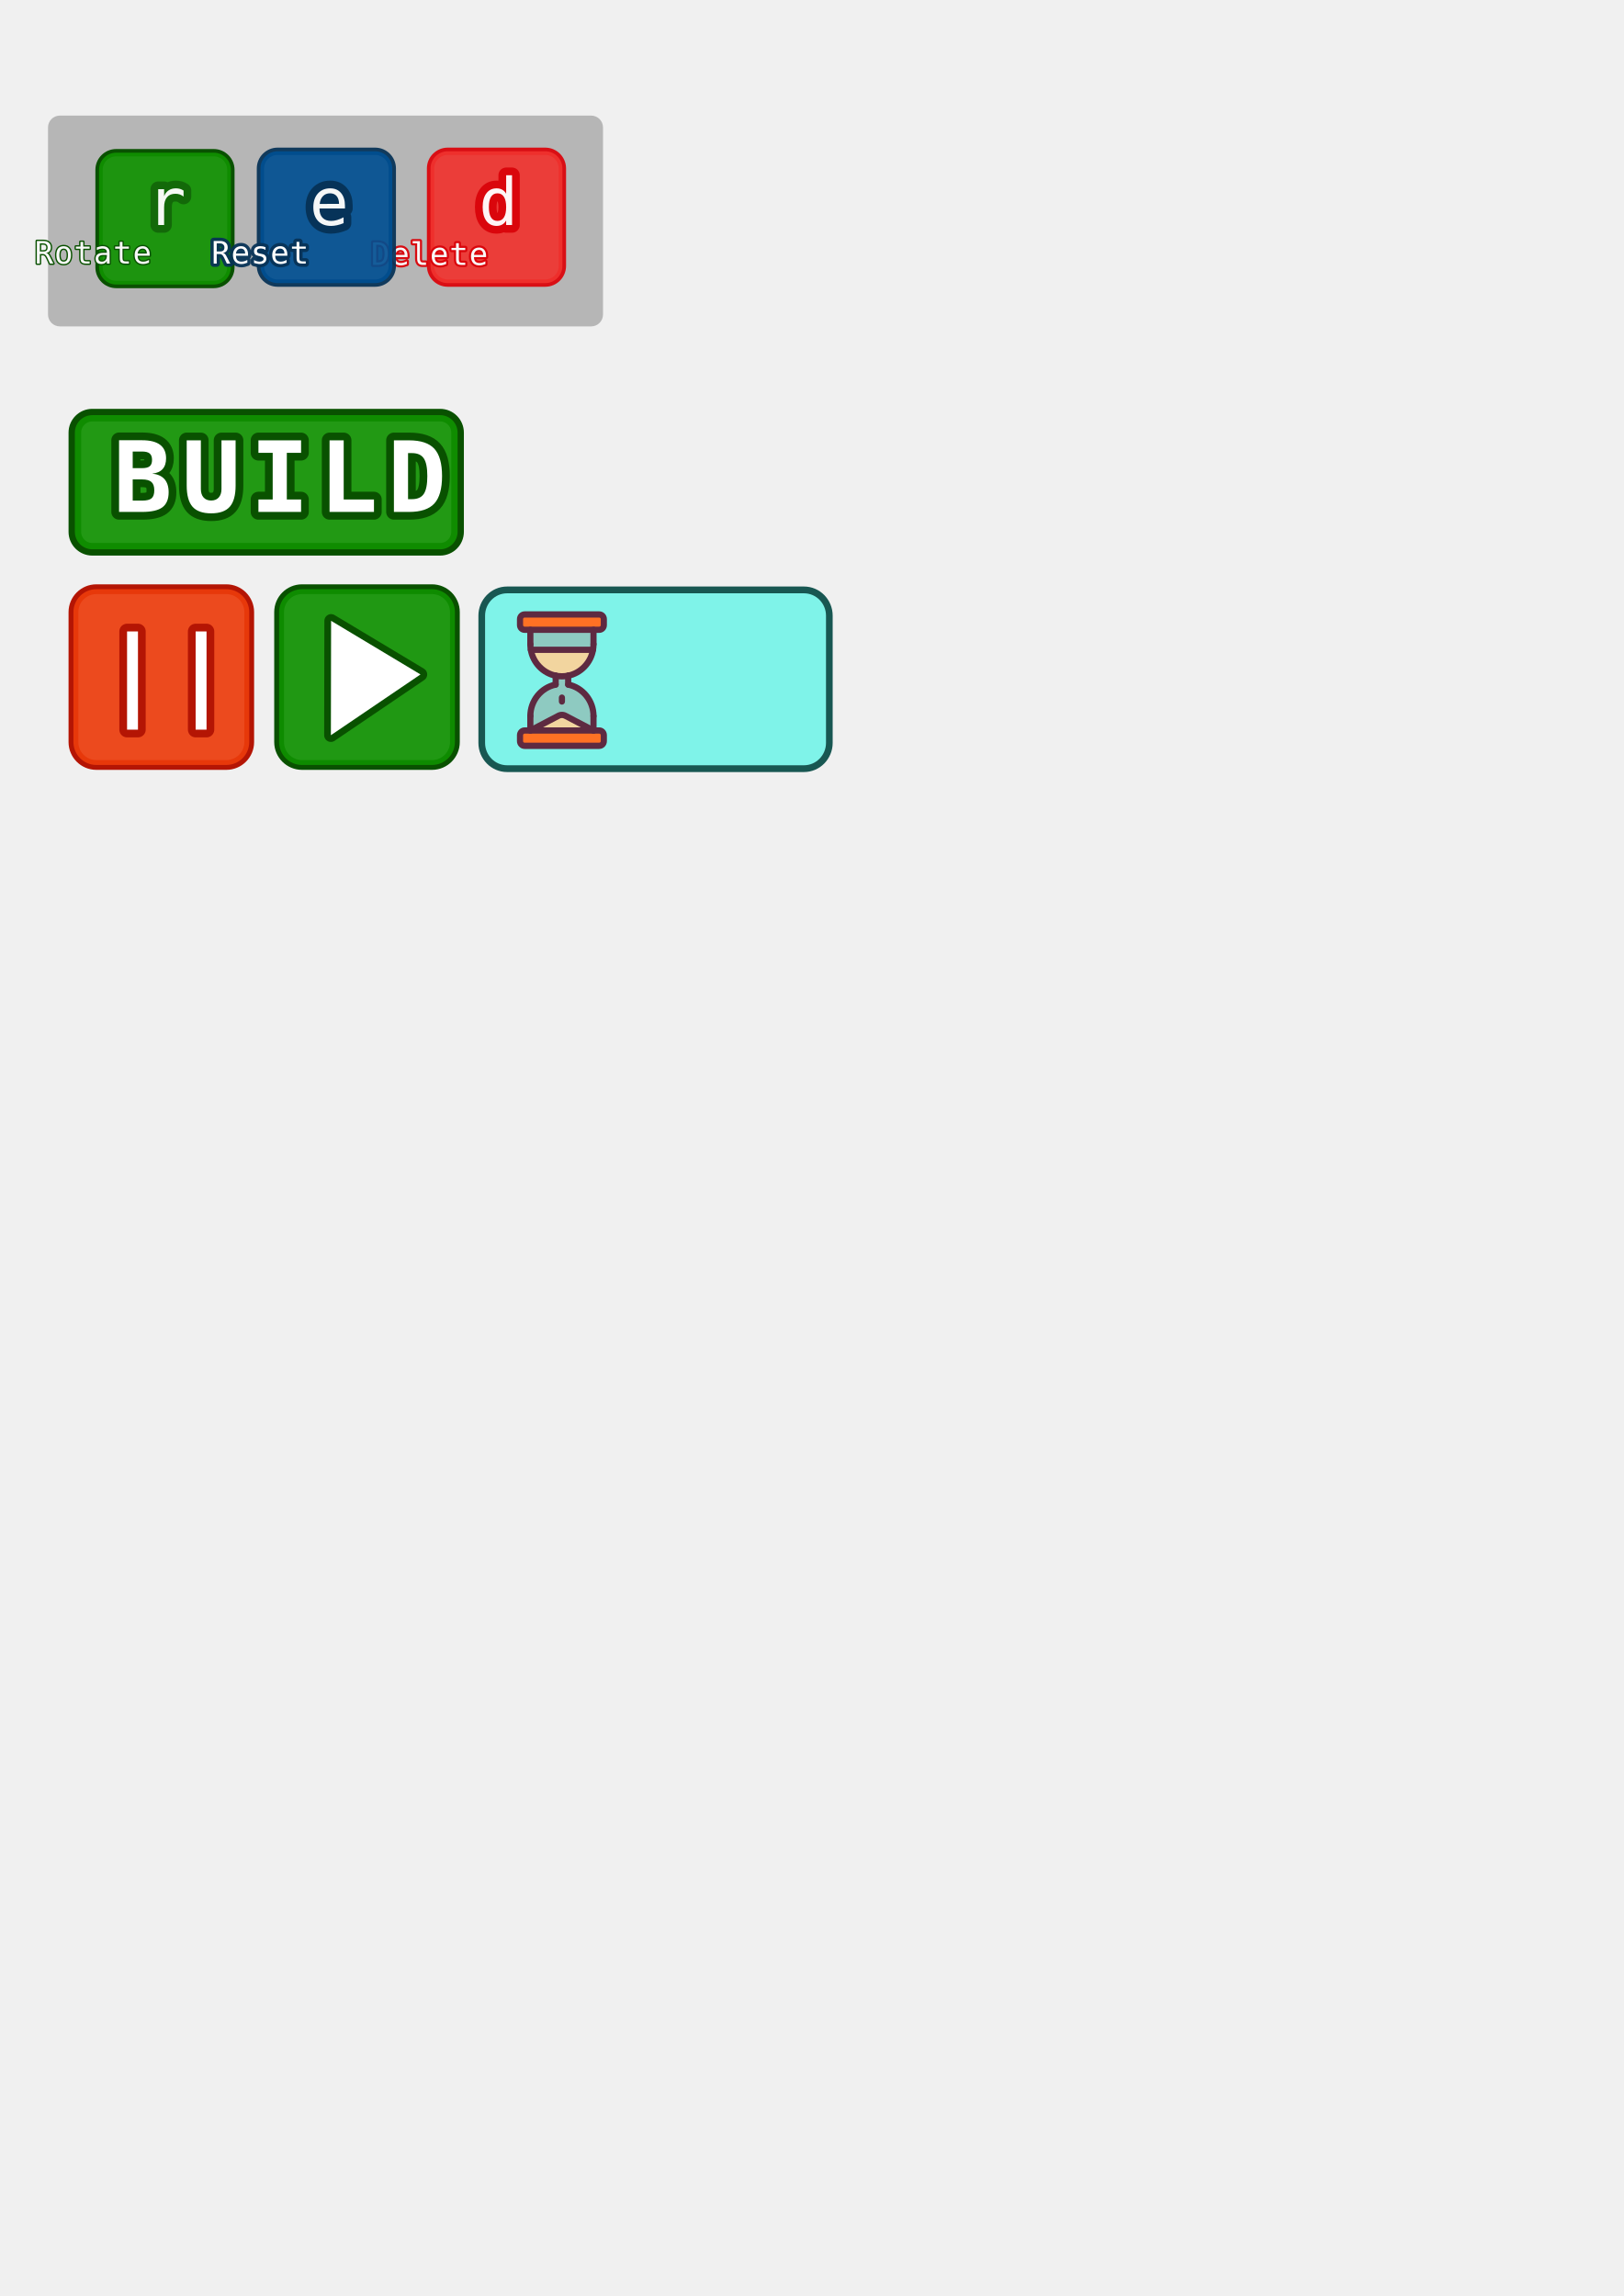
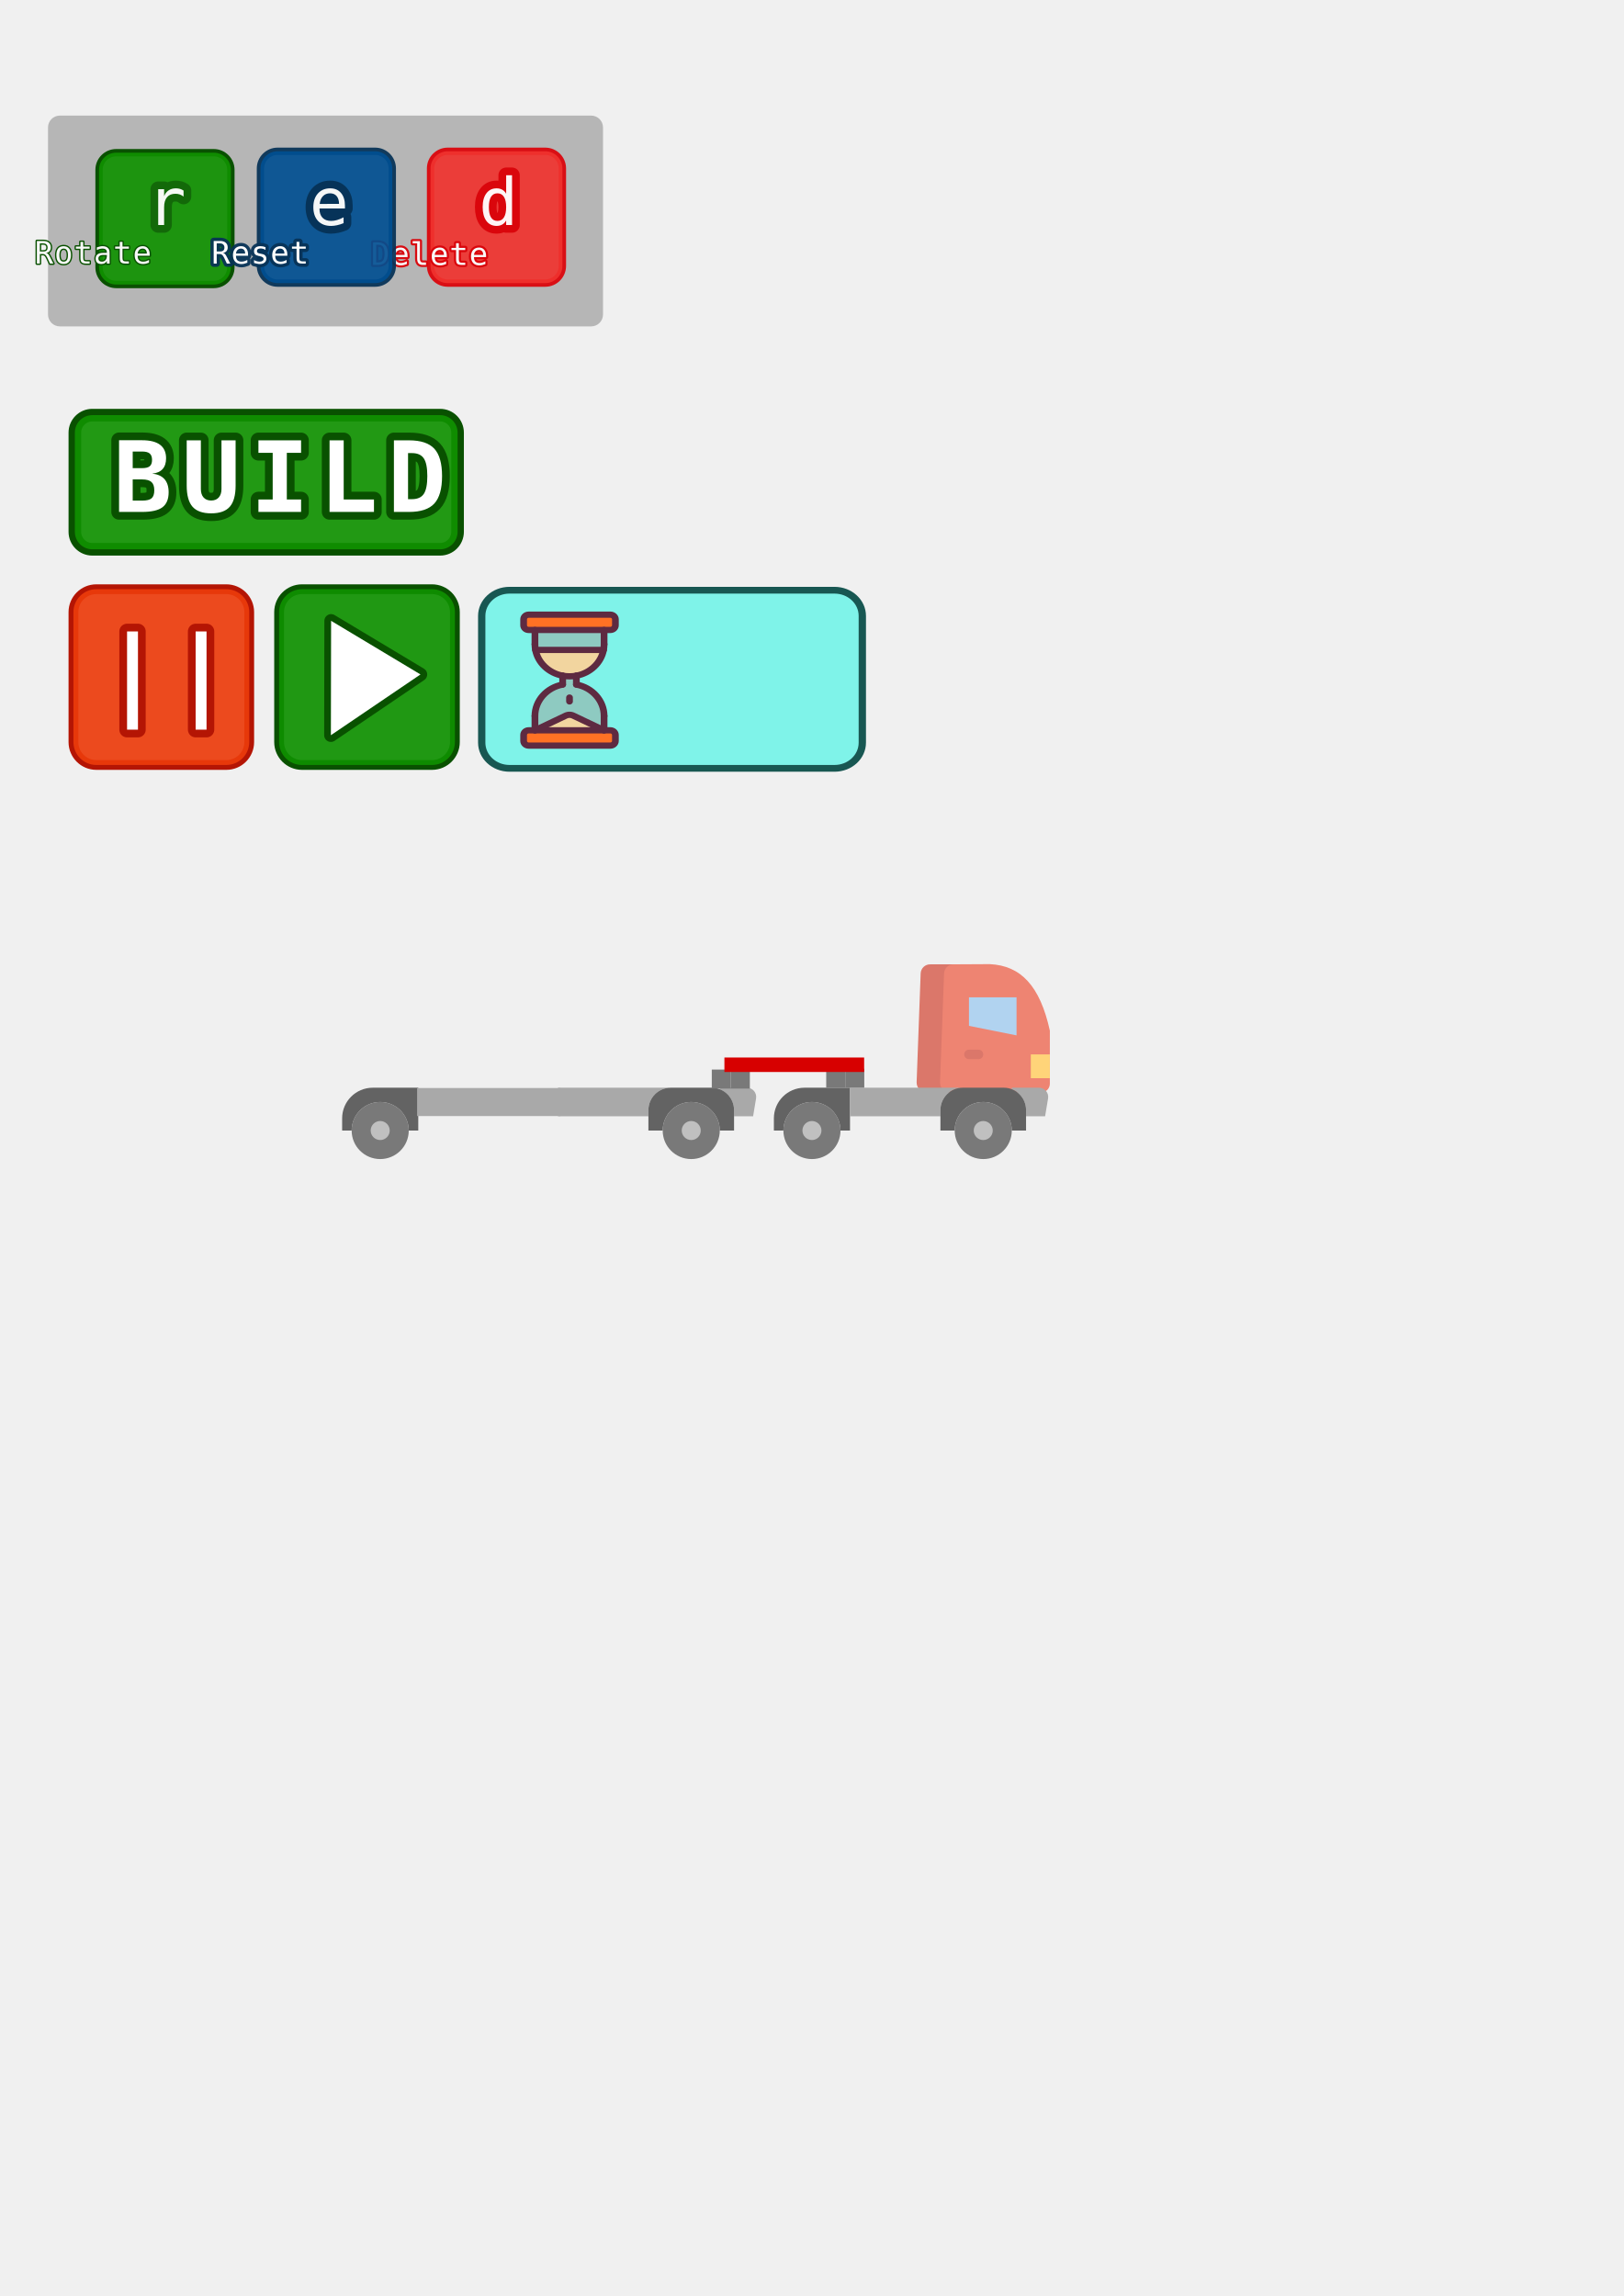
<svg xmlns="http://www.w3.org/2000/svg" xmlns:xlink="http://www.w3.org/1999/xlink" width="210mm" height="297mm" viewBox="0 0 210 297" version="1.1" id="svg1" xml:space="preserve">
  <defs id="defs1">
    <rect x="35.899" y="201.584" width="189.158" height="100.102" id="rect4" />
    <rect x="48.325" y="69.036" width="55.919" height="43.147" id="rect3" />
    <linearGradient id="a" x1="54.604" y1="168.388" x2="54.604" y2="194.885" gradientTransform="translate(-38.604,-165.636)" gradientUnits="userSpaceOnUse">
      <stop offset="0" stop-color="#d8d8d8" id="stop1" />
      <stop offset="1" stop-color="#a3a3a3" id="stop2" />
    </linearGradient>
    <linearGradient id="b" x1="68.756" y1="209.152" x2="91.638" y2="209.152" gradientTransform="matrix(0.832,0,0,0.837,-50.601,-159.449)" gradientUnits="userSpaceOnUse">
      <stop offset="0" stop-color="#d7d7d7" id="stop3" />
      <stop offset="0.5" stop-color="#e7e7e7" id="stop4" />
      <stop offset="1" stop-color="#d7d7d7" id="stop5" />
    </linearGradient>
    <rect x="48.325" y="69.036" width="55.919" height="43.147" id="rect23" />
    <linearGradient xlink:href="#a" id="linearGradient23" gradientUnits="userSpaceOnUse" gradientTransform="translate(-38.604,-165.636)" x1="54.604" y1="168.388" x2="54.604" y2="194.885" />
    <linearGradient xlink:href="#b" id="linearGradient24" gradientUnits="userSpaceOnUse" gradientTransform="matrix(0.832,0,0,0.837,-50.601,-159.449)" x1="68.756" y1="209.152" x2="91.638" y2="209.152" />
    <rect x="48.325" y="69.036" width="55.919" height="43.147" id="rect31" />
    <linearGradient xlink:href="#a" id="linearGradient31" gradientUnits="userSpaceOnUse" gradientTransform="translate(-38.604,-165.636)" x1="54.604" y1="168.388" x2="54.604" y2="194.885" />
    <linearGradient xlink:href="#b" id="linearGradient32" gradientUnits="userSpaceOnUse" gradientTransform="matrix(0.832,0,0,0.837,-50.601,-159.449)" x1="68.756" y1="209.152" x2="91.638" y2="209.152" />
    <rect x="35.899" y="201.584" width="189.158" height="100.102" id="rect11" />
    <rect x="35.899" y="201.584" width="189.158" height="100.102" id="rect13" />
    <rect x="35.899" y="201.584" width="189.158" height="100.102" id="rect15" />
  </defs>
  <g id="layer1">
    <rect style="fill:#000000;fill-opacity:0.243;stroke-width:1.093;stroke-linecap:round;stroke-linejoin:round;stroke-miterlimit:0;paint-order:stroke fill markers" id="rect1" width="71.78" height="27.264" x="6.21" y="14.954" ry="1.53" />
    <g id="g31">
      <g style="display:none;fill:#000000" id="g30" transform="matrix(0.6569176,0,0,0.6569176,53.68317,17.19368)">
        <g id="g29">
          <defs id="defs28">
            <linearGradient id="linearGradient25" x1="54.604" y1="168.388" x2="54.604" y2="194.885" gradientTransform="translate(-38.604,-165.636)" gradientUnits="userSpaceOnUse">
              <stop offset="0" stop-color="#d8d8d8" id="stop24" />
              <stop offset="1" stop-color="#a3a3a3" id="stop25" />
            </linearGradient>
            <linearGradient id="linearGradient28" x1="68.756" y1="209.152" x2="91.638" y2="209.152" gradientTransform="matrix(0.832,0,0,0.837,-50.601,-159.449)" gradientUnits="userSpaceOnUse">
              <stop offset="0" stop-color="#d7d7d7" id="stop26" />
              <stop offset="0.5" stop-color="#e7e7e7" id="stop27" />
              <stop offset="1" stop-color="#d7d7d7" id="stop28" />
            </linearGradient>
          </defs>
          <rect x="2" y="2.824" width="28" height="26.353" rx="3.088" ry="3.088" style="fill:url(#linearGradient31)" id="rect28" />
          <path d="M 26.856,29.181 H 5.144 A 3.148,3.148 0 0 1 2,26.037 V 5.963 A 3.148,3.148 0 0 1 5.144,2.819 H 26.856 A 3.148,3.148 0 0 1 30,5.963 v 20.074 a 3.148,3.148 0 0 1 -3.144,3.144 z M 5.144,2.963 a 3,3 0 0 0 -3,3 v 0 20.074 a 3,3 0 0 0 3,3 h 21.712 a 3,3 0 0 0 3,-3 V 5.963 a 3,3 0 0 0 -3,-3 z" style="fill:#8d8d8d" id="path28" />
          <rect x="4.313" y="4.641" width="23.169" height="21.94" rx="2.571" ry="2.571" style="fill:url(#linearGradient32)" id="rect29" />
          <path d="M 24.911,26.641 H 6.884 A 2.634,2.634 0 0 1 4.253,24.01 V 7.212 A 2.634,2.634 0 0 1 6.884,4.581 h 18.027 a 2.634,2.634 0 0 1 2.631,2.631 v 16.8 a 2.634,2.634 0 0 1 -2.631,2.629 z M 6.884,4.7 A 2.514,2.514 0 0 0 4.373,7.212 v 16.8 a 2.514,2.514 0 0 0 2.511,2.511 h 18.027 a 2.514,2.514 0 0 0 2.511,-2.511 V 7.212 A 2.514,2.514 0 0 0 24.911,4.7 Z" style="fill:#f8f8f8" id="path29" />
        </g>
      </g>
      <rect style="display:inline;fill:#ef332e;fill-opacity:0.917;stroke:#dc050b;stroke-width:0.948;stroke-linecap:round;stroke-linejoin:round;stroke-miterlimit:0;stroke-opacity:0.937;paint-order:stroke fill markers" id="rect9" width="17.052" height="17.052" x="55.685" y="19.569" ry="2.221" />
      <text xml:space="preserve" style="font-size:4.01px;line-height:1.4;font-family:Consolas;-inkscape-font-specification:Consolas;text-align:center;letter-spacing:0.125px;text-anchor:middle;fill:#f9f9f9;fill-opacity:1;stroke:#d9040a;stroke-width:0.547;stroke-linecap:round;stroke-linejoin:round;stroke-miterlimit:0;stroke-opacity:0.953;paint-order:stroke fill markers;stroke-dasharray:none" x="64.3" y="34.267" id="text30">
        <tspan id="tspan30" style="fill:#f9f9f9;fill-opacity:1;stroke:#d9040a;stroke-width:0.547;stroke-opacity:0.953;stroke-dasharray:none" x="64.363" y="34.267">Delete</tspan>
      </text>
      <text xml:space="preserve" transform="matrix(0.2645833,0,0,0.2645833,44.06042,2.857143)" id="text29" style="font-size:32px;line-height:1.4;font-family:Consolas;-inkscape-font-specification:Consolas;text-align:center;letter-spacing:1px;white-space:pre;shape-inside:url(#rect31);display:inline;fill:#ffffff;fill-opacity:0.958;stroke:#d9040a;stroke-width:7.559;stroke-linecap:round;stroke-linejoin:round;stroke-miterlimit:0;stroke-opacity:0.953;paint-order:stroke fill markers">
        <tspan x="67.487" y="99.201" id="tspan4">d</tspan>
      </text>
    </g>
    <g id="g23" style="display:inline">
      <g style="display:none;fill:#000000" id="g22" transform="matrix(0.6569176,0,0,0.6569176,10.18325,17.19368)">
        <g id="g21">
          <defs id="defs20">
            <linearGradient id="linearGradient17" x1="54.604" y1="168.388" x2="54.604" y2="194.885" gradientTransform="translate(-38.604,-165.636)" gradientUnits="userSpaceOnUse">
              <stop offset="0" stop-color="#d8d8d8" id="stop16" />
              <stop offset="1" stop-color="#a3a3a3" id="stop17" />
            </linearGradient>
            <linearGradient id="linearGradient20" x1="68.756" y1="209.152" x2="91.638" y2="209.152" gradientTransform="matrix(0.832,0,0,0.837,-50.601,-159.449)" gradientUnits="userSpaceOnUse">
              <stop offset="0" stop-color="#d7d7d7" id="stop18" />
              <stop offset="0.5" stop-color="#e7e7e7" id="stop19" />
              <stop offset="1" stop-color="#d7d7d7" id="stop20" />
            </linearGradient>
          </defs>
          <rect x="2" y="2.824" width="28" height="26.353" rx="3.088" ry="3.088" style="fill:url(#a)" id="rect20" />
          <path d="M 26.856,29.181 H 5.144 A 3.148,3.148 0 0 1 2,26.037 V 5.963 A 3.148,3.148 0 0 1 5.144,2.819 H 26.856 A 3.148,3.148 0 0 1 30,5.963 v 20.074 a 3.148,3.148 0 0 1 -3.144,3.144 z M 5.144,2.963 a 3,3 0 0 0 -3,3 v 0 20.074 a 3,3 0 0 0 3,3 h 21.712 a 3,3 0 0 0 3,-3 V 5.963 a 3,3 0 0 0 -3,-3 z" style="fill:#8d8d8d" id="path20" />
          <rect x="4.313" y="4.641" width="23.169" height="21.94" rx="2.571" ry="2.571" style="fill:url(#b)" id="rect21" />
          <path d="M 24.911,26.641 H 6.884 A 2.634,2.634 0 0 1 4.253,24.01 V 7.212 A 2.634,2.634 0 0 1 6.884,4.581 h 18.027 a 2.634,2.634 0 0 1 2.631,2.631 v 16.8 a 2.634,2.634 0 0 1 -2.631,2.629 z M 6.884,4.7 A 2.514,2.514 0 0 0 4.373,7.212 v 16.8 a 2.514,2.514 0 0 0 2.511,2.511 h 18.027 a 2.514,2.514 0 0 0 2.511,-2.511 V 7.212 A 2.514,2.514 0 0 0 24.911,4.7 Z" style="fill:#f8f8f8" id="path21" />
        </g>
      </g>
      <rect style="display:inline;fill:#109100;fill-opacity:0.917;stroke:#095100;stroke-width:0.948;stroke-linecap:round;stroke-linejoin:round;stroke-miterlimit:0;stroke-opacity:1;paint-order:stroke fill markers" id="rect7" width="17.052" height="17.052" x="12.81" y="19.751" ry="2.221" />
      <text xml:space="preserve" transform="matrix(0.2645833,0,0,0.2645833,1.108476,2.857143)" id="text21" style="font-size:32px;line-height:1.4;font-family:Consolas;-inkscape-font-specification:Consolas;text-align:center;letter-spacing:1px;white-space:pre;shape-inside:url(#rect23);display:inline;fill:#ffffff;fill-opacity:0.958;stroke:#032300;stroke-width:7.559;stroke-linecap:round;stroke-linejoin:round;stroke-miterlimit:0;stroke-opacity:0.369;paint-order:stroke fill markers">
        <tspan x="67.487" y="99.201" id="tspan5">r</tspan>
      </text>
      <text xml:space="preserve" style="display:inline;font-size:4.01px;line-height:1.4;font-family:Consolas;-inkscape-font-specification:Consolas;text-align:center;letter-spacing:0.125px;text-anchor:middle;fill:#f8f8f8;fill-opacity:1;stroke:#095100;stroke-width:0.347;stroke-linecap:round;stroke-linejoin:round;stroke-miterlimit:0;stroke-opacity:1;paint-order:stroke fill markers;stroke-dasharray:none" x="20.8" y="34.094" id="text22">
        <tspan id="tspan22" style="fill:#f8f8f8;fill-opacity:1;stroke:#095100;stroke-width:0.347;stroke-opacity:1;stroke-dasharray:none" x="20.863" y="34.094">Rotate</tspan>
      </text>
    </g>
    <g id="layer3" style="display:inline">
      <g style="display:none;fill:#000000" id="g10" transform="matrix(0.6569176,0,0,0.6569176,31.78347,17.19368)">
        <g id="SVGRepo_iconCarrier">
          <defs id="defs5">
            <linearGradient id="linearGradient7" x1="54.604" y1="168.388" x2="54.604" y2="194.885" gradientTransform="translate(-38.604,-165.636)" gradientUnits="userSpaceOnUse">
              <stop offset="0" stop-color="#d8d8d8" id="stop6" />
              <stop offset="1" stop-color="#a3a3a3" id="stop7" />
            </linearGradient>
            <linearGradient id="linearGradient10" x1="68.756" y1="209.152" x2="91.638" y2="209.152" gradientTransform="matrix(0.832,0,0,0.837,-50.601,-159.449)" gradientUnits="userSpaceOnUse">
              <stop offset="0" stop-color="#d7d7d7" id="stop8" />
              <stop offset="0.5" stop-color="#e7e7e7" id="stop9" />
              <stop offset="1" stop-color="#d7d7d7" id="stop10" />
            </linearGradient>
          </defs>
          <rect x="2" y="2.824" width="28" height="26.353" rx="3.088" ry="3.088" style="fill:url(#linearGradient23)" id="rect5" />
          <path d="M 26.856,29.181 H 5.144 A 3.148,3.148 0 0 1 2,26.037 V 5.963 A 3.148,3.148 0 0 1 5.144,2.819 H 26.856 A 3.148,3.148 0 0 1 30,5.963 v 20.074 a 3.148,3.148 0 0 1 -3.144,3.144 z M 5.144,2.963 a 3,3 0 0 0 -3,3 v 0 20.074 a 3,3 0 0 0 3,3 h 21.712 a 3,3 0 0 0 3,-3 V 5.963 a 3,3 0 0 0 -3,-3 z" style="fill:#8d8d8d" id="path5" />
          <rect x="4.313" y="4.641" width="23.169" height="21.94" rx="2.571" ry="2.571" style="fill:url(#linearGradient24)" id="rect6" />
          <path d="M 24.911,26.641 H 6.884 A 2.634,2.634 0 0 1 4.253,24.01 V 7.212 A 2.634,2.634 0 0 1 6.884,4.581 h 18.027 a 2.634,2.634 0 0 1 2.631,2.631 v 16.8 a 2.634,2.634 0 0 1 -2.631,2.629 z M 6.884,4.7 A 2.514,2.514 0 0 0 4.373,7.212 v 16.8 a 2.514,2.514 0 0 0 2.511,2.511 h 18.027 a 2.514,2.514 0 0 0 2.511,-2.511 V 7.212 A 2.514,2.514 0 0 0 24.911,4.7 Z" style="fill:#f8f8f8" id="path6" />
        </g>
      </g>
      <rect style="display:inline;fill:#004f91;fill-opacity:0.917;stroke:#073257;stroke-width:0.948;stroke-linecap:round;stroke-linejoin:round;stroke-miterlimit:0;stroke-opacity:0.937;paint-order:stroke fill markers" id="rect8" width="17.052" height="17.052" x="33.685" y="19.569" ry="2.221" />
      <text xml:space="preserve" transform="matrix(0.2645833,0,0,0.2645833,22.16073,2.857143)" id="text2" style="font-size:32px;line-height:1.4;font-family:Consolas;-inkscape-font-specification:Consolas;text-align:center;letter-spacing:1px;white-space:pre;shape-inside:url(#rect3);display:inline;fill:#ffffff;fill-opacity:0.958;stroke:#063459;stroke-width:7.559;stroke-linecap:round;stroke-linejoin:round;stroke-miterlimit:0;stroke-opacity:0.996;paint-order:stroke fill markers">
        <tspan x="67.487" y="99.201" id="tspan6">e</tspan>
      </text>
      <text xml:space="preserve" style="font-size:4.01px;line-height:1.4;font-family:Consolas;-inkscape-font-specification:Consolas;text-align:center;letter-spacing:0.125px;text-anchor:middle;fill:#ffffff;fill-opacity:1;stroke:#073257;stroke-width:0.847;stroke-linecap:round;stroke-linejoin:round;stroke-miterlimit:0;stroke-opacity:0.937;paint-order:stroke fill markers;stroke-dasharray:none" x="42.4" y="34.094" id="text10">
        <tspan id="tspan10" style="fill:#ffffff;fill-opacity:1;stroke:#073257;stroke-width:0.847;stroke-opacity:0.937;stroke-dasharray:none" x="42.463" y="34.094">Reset</tspan>
      </text>
    </g>
  </g>
  <g id="layer2">
    <rect style="fill:#109100;fill-opacity:0.917;stroke-width:1.63;stroke-linecap:round;stroke-linejoin:round;stroke-miterlimit:0;paint-order:stroke fill markers;stroke:#095100;stroke-opacity:1" id="rect2" width="49.5" height="17.352" x="9.681" y="53.701" ry="2.26" />
    <text xml:space="preserve" transform="matrix(0.2645833,0,0,0.2645833,2.8890436e-8,0.9132841)" id="text3" style="font-style:normal;font-variant:normal;font-weight:bold;font-stretch:normal;font-size:48px;line-height:1.4;font-family:Consolas;-inkscape-font-specification:'Consolas Bold';text-align:center;letter-spacing:4.62px;word-spacing:1px;white-space:pre;shape-inside:url(#rect4);display:inline;fill:#ffffff;fill-opacity:1;stroke:#095100;stroke-width:7.559;stroke-linecap:round;stroke-linejoin:round;stroke-miterlimit:0;stroke-opacity:1;paint-order:stroke fill markers">
      <tspan x="55.261" y="246.832" id="tspan7">BUILD</tspan>
    </text>
  </g>
  <g id="g11" transform="translate(0,22.69996)">
    <rect style="fill:#eb3b0b;fill-opacity:0.917;stroke:#b41504;stroke-width:1.265;stroke-linecap:round;stroke-linejoin:round;stroke-miterlimit:0;stroke-opacity:1;paint-order:stroke fill markers" id="rect10" width="22.735" height="22.735" x="9.498" y="53.518" ry="2.961" />
    <text xml:space="preserve" transform="matrix(0.2645833,0,0,0.2645833,-13.60793,3.379151)" id="text11" style="font-style:normal;font-variant:normal;font-weight:bold;font-stretch:normal;font-size:48px;line-height:1.4;font-family:Consolas;-inkscape-font-specification:'Consolas Bold';text-align:center;letter-spacing:4.62px;word-spacing:1px;white-space:pre;shape-inside:url(#rect11);display:inline;fill:#ffffff;fill-opacity:1;stroke:#b41504;stroke-width:7.559;stroke-linecap:round;stroke-linejoin:round;stroke-miterlimit:0;stroke-opacity:1;paint-order:stroke fill markers">
      <tspan x="101.777" y="246.832" id="tspan8">||</tspan>
    </text>
  </g>
  <g id="g12" transform="translate(26.60025,22.69996)">
    <rect style="fill:#0f9100;fill-opacity:0.918;stroke:#095100;stroke-width:1.265;stroke-linecap:round;stroke-linejoin:round;stroke-miterlimit:0;stroke-opacity:1;paint-order:stroke fill markers" id="rect12" width="22.735" height="22.735" x="9.498" y="53.518" ry="2.961" />
    <path style="fill:#ffffff;fill-opacity:1;stroke:#095100;stroke-width:1.74;stroke-linecap:round;stroke-linejoin:round;stroke-miterlimit:0;stroke-dasharray:none;stroke-opacity:1;paint-order:stroke fill markers" d="M 16.222,57.608 16.195,72.403 27.78,64.544 Z" id="path13" />
  </g>
-   <g id="g14" transform="matrix(1.21131,0,0,1.232112,51.13411,10.70729)">
+   <g id="g14" transform="matrix(1.326307,0,0,1.227815,50.07071,10.9764)">
    <rect style="fill:#7ff3e9;fill-opacity:1;stroke:#185752;stroke-width:1.426;stroke-linecap:round;stroke-linejoin:round;stroke-miterlimit:0;stroke-opacity:1;paint-order:stroke fill markers" id="rect14" width="36.401" height="18.053" x="9.579" y="53.599" ry="2.351" />
    <g id="_x30_1._Hourglass_1_" transform="matrix(0.03283904,0,0,0.03283904,10.55867,55.48982)">
      <g id="XMLID_2_">
        <g id="g7">
          <g id="g1">
            <path style="fill:#ff7124" d="m 356.299,396.03 v 19.01 c 0,8.28 -6.71,15 -15,15 H 98.74 c -8.29,0 -15,-6.72 -15,-15 v -19.01 c 0,-8.28 6.71,-15 15,-15 h 18.61 205.34 18.61 c 8.29,0 14.999,6.72 14.999,15 z" id="path1" />
          </g>
          <g id="g2">
            <path style="fill:#ff7124" d="m 356.299,25 v 19.01 c 0,8.28 -6.71,15 -15,15 H 322.689 117.35 98.74 c -8.29,0 -15,-6.72 -15,-15 V 25 c 0,-8.28 6.71,-15 15,-15 H 341.3 c 8.29,0 14.999,6.719 14.999,15 z" id="path2" />
          </g>
          <g id="g3">
            <path style="fill:#8ecac1" d="m 322.69,334.879 v 46.15 L 231,333.849 c -6.89,-3.54 -15.07,-3.54 -21.96,0 l -91.69,47.18 v -46.15 -0.01 c 0,-49.75 35.38,-91.22 82.35,-100.64 v -28.42 c 6.57,1.33 13.36,2.02 20.32,2.02 6.96,0 13.75,-0.69 20.32,-2.02 v 28.42 c 46.97,9.42 82.35,50.89 82.35,100.64 z" id="path3" />
          </g>
          <g id="g4">
            <path style="fill:#8ecac1" d="m 322.69,59.009 v 46.16 c 0,6.09 -0.53,12.05 -1.55,17.85 H 118.9 c -1.02,-5.8 -1.55,-11.76 -1.55,-17.85 v -46.16 z" id="path4" />
          </g>
          <g id="g5">
            <path style="fill:#f2d59f" d="M 322.69,381.03 H 117.35 l 91.69,-47.18 c 6.89,-3.54 15.07,-3.54 21.96,0 z" id="path5-4" />
          </g>
          <g id="g6">
            <path style="fill:#f2d59f" d="m 118.899,123.02 h 202.24 c -7.29,41.56 -39.58,74.52 -80.8,82.79 -6.57,1.33 -13.36,2.02 -20.32,2.02 -6.96,0 -13.75,-0.69 -20.32,-2.02 -41.219,-8.27 -73.51,-41.231 -80.8,-82.79 z" id="path6-5" />
          </g>
        </g>
        <g id="g24">
          <g id="g8">
            <path style="fill:#5e2a41" d="m 199.71,215.811 c -0.652,0 -1.314,-0.064 -1.978,-0.197 -22.223,-4.459 -42.386,-15.431 -58.31,-31.727 -15.947,-16.322 -26.45,-36.773 -30.373,-59.14 -1.128,-6.413 -1.7,-13.001 -1.7,-19.577 0,-5.522 4.477,-10 10,-10 5.523,0 10,4.478 10,10 0,5.418 0.471,10.841 1.398,16.117 6.535,37.253 35.838,67.278 72.919,74.718 5.415,1.087 8.924,6.357 7.837,11.771 -0.952,4.751 -5.126,8.035 -9.793,8.035 z" id="path7" />
          </g>
          <g id="g9">
            <path style="fill:#5e2a41" d="m 240.329,215.811 c -4.667,0 -8.84,-3.283 -9.794,-8.035 -1.086,-5.414 2.422,-10.685 7.837,-11.771 37.081,-7.439 66.384,-37.465 72.918,-74.713 0.929,-5.281 1.399,-10.704 1.399,-16.122 0,-5.522 4.477,-10 10,-10 5.523,0 10,4.478 10,10 0,6.576 -0.572,13.164 -1.701,19.582 -3.922,22.362 -14.425,42.813 -30.372,59.135 -15.923,16.297 -36.086,27.268 -58.31,31.727 -0.663,0.133 -1.326,0.197 -1.977,0.197 z" id="path8" />
          </g>
          <g id="g10-9">
            <path style="fill:#5e2a41" d="m 117.35,115.17 c -5.523,0 -10,-4.478 -10,-10 V 59.01 c 0,-5.522 4.477,-10 10,-10 5.523,0 10,4.478 10,10 v 46.16 c 0,5.522 -4.478,10 -10,10 z" id="path9" />
          </g>
          <g id="g11-1">
            <path style="fill:#5e2a41" d="m 322.689,115.17 c -5.523,0 -10,-4.478 -10,-10 V 59.01 c 0,-5.522 4.477,-10 10,-10 5.523,0 10,4.478 10,10 v 46.16 c 0,5.522 -4.477,10 -10,10 z" id="path10" />
          </g>
          <g id="g12-9">
            <path style="fill:#5e2a41" d="M 341.299,69.01 H 98.74 c -13.785,0 -25,-11.215 -25,-25 V 25 c 0,-13.785 11.215,-25 25,-25 H 341.3 c 13.785,0 25,11.215 25,25 v 19.01 c -0.001,13.785 -11.216,25 -25.001,25 z M 98.74,20 c -2.757,0 -5,2.243 -5,5 v 19.01 c 0,2.757 2.243,5 5,5 H 341.3 c 2.757,0 5,-2.243 5,-5 V 25 c 0,-2.757 -2.243,-5 -5,-5 z" id="path11" />
          </g>
          <g id="g13">
            <path style="fill:#5e2a41" d="m 117.35,344.869 c -5.523,0 -10,-4.478 -10,-10 0,-53.492 38.012,-99.941 90.384,-110.444 5.41,-1.083 10.686,2.424 11.771,7.838 1.086,5.415 -2.423,10.686 -7.838,11.771 -43.062,8.636 -74.316,46.838 -74.316,90.835 -0.001,5.523 -4.479,10 -10.001,10 z" id="path12" />
          </g>
          <g id="g14-4">
            <path style="fill:#5e2a41" d="m 322.689,344.869 c -5.523,0 -10,-4.478 -10,-10 0,-43.997 -31.254,-82.199 -74.316,-90.835 -5.415,-1.086 -8.924,-6.356 -7.838,-11.771 1.086,-5.414 6.358,-8.921 11.771,-7.838 52.372,10.503 90.384,56.952 90.384,110.444 -10e-4,5.523 -4.478,10 -10.001,10 z" id="path13-6" />
          </g>
          <g id="g15">
            <path style="fill:#5e2a41" d="m 117.35,391.029 c -5.523,0 -10,-4.478 -10,-10 V 334.88 c 0,-5.523 4.477,-10.006 10,-10.006 5.523,0 10,4.473 10,9.995 v 46.16 c 0,5.523 -4.478,10 -10,10 z" id="path14" />
          </g>
          <g id="g16">
            <path style="fill:#5e2a41" d="m 322.689,391.029 c -5.523,0 -10,-4.478 -10,-10 V 334.88 c 0,-5.523 4.477,-10.006 10,-10.006 5.523,0 10,4.473 10,9.995 v 46.16 c 0,5.523 -4.477,10 -10,10 z" id="path15" />
          </g>
          <g id="g17">
            <path style="fill:#5e2a41" d="M 341.299,440.039 H 98.74 c -13.785,0 -25,-11.215 -25,-25 v -19.01 c 0,-13.785 11.215,-25 25,-25 H 341.3 c 13.785,0 25,11.215 25,25 v 19.01 c -0.001,13.785 -11.216,25 -25.001,25 z M 98.74,391.029 c -2.757,0 -5,2.243 -5,5 v 19.01 c 0,2.757 2.243,5 5,5 H 341.3 c 2.757,0 5,-2.243 5,-5 v -19.01 c 0,-2.757 -2.243,-5 -5,-5 z" id="path16" />
          </g>
          <g id="g18">
            <path style="fill:#5e2a41" d="m 199.7,244.23 c -5.523,0 -10,-4.478 -10,-10 v -28.42 c 0,-5.522 4.477,-10 10,-10 5.523,0 10,4.478 10,10 v 28.42 c 0,5.522 -4.477,10 -10,10 z" id="path17" />
          </g>
          <g id="g19">
            <path style="fill:#5e2a41" d="m 240.339,244.23 c -5.523,0 -10,-4.478 -10,-10 v -28.42 c 0,-5.522 4.477,-10 10,-10 5.523,0 10,4.478 10,10 v 28.42 c 0,5.522 -4.477,10 -10,10 z" id="path18" />
          </g>
          <g id="g20">
            <path style="fill:#5e2a41" d="M 321.14,133.02 H 118.9 c -5.523,0 -10,-4.477 -10,-10 0,-5.522 4.477,-10 10,-10 h 202.24 c 5.523,0 10,4.478 10,10 0,5.522 -4.477,10 -10,10 z" id="path19" />
          </g>
          <g id="g21-7">
            <path style="fill:#5e2a41" d="m 322.681,391.031 c -1.54,0 -3.103,-0.356 -4.567,-1.11 l -91.69,-47.18 c -4.008,-2.059 -8.8,-2.058 -12.815,0.003 l -91.685,47.177 c -4.91,2.525 -10.94,0.595 -13.467,-4.316 -2.527,-4.911 -0.594,-10.94 4.317,-13.467 l 91.69,-47.18 c 9.743,-5.005 21.369,-5.006 31.105,-0.003 l 91.695,47.183 c 4.911,2.526 6.844,8.556 4.317,13.467 -1.773,3.447 -5.273,5.426 -8.9,5.426 z" id="path20-5" />
          </g>
          <g id="g22-3">
            <path style="fill:#5e2a41" d="m 220.02,298.42 c -5.523,0 -10,-4.477 -10,-10 v -12.601 c 0,-5.522 4.477,-10 10,-10 5.523,0 10,4.478 10,10 v 12.601 c 0,5.522 -4.478,10 -10,10 z" id="path21-5" />
          </g>
          <g id="g23-7">
            <path style="fill:#5e2a41" d="m 220.02,217.829 c -7.529,0 -15.033,-0.746 -22.304,-2.219 -5.413,-1.096 -8.913,-6.372 -7.817,-11.785 1.096,-5.413 6.376,-8.911 11.786,-7.816 11.935,2.416 24.736,2.416 36.671,0 5.411,-1.101 10.689,2.403 11.786,7.816 1.096,5.413 -2.404,10.689 -7.817,11.785 -7.272,1.473 -14.776,2.219 -22.305,2.219 z" id="path22" />
          </g>
        </g>
      </g>
    </g>
  </g>
+   <g id="layer5" transform="matrix(0.6302308,0,0,0.6302308,16.36229,46.11592)">
+     <g id="g13-3" transform="matrix(0.1106178,0,0,0.1106178,132.8504,116.4035)">
+       <path style="fill:#ee8472" d="M 511.996,297.005 V 224.99 198.507 C 493.599,115.192 458.174,77.949 400.627,75.141 l -74.946,0.406 c -9.622,-0.344 -17.708,7.168 -18.061,16.79 l -7.477,201.772 c -0.38,10.461 7.998,19.156 18.467,19.156 h 177.126 c 8.977,0 16.26,-7.282 16.26,-16.26" id="path1-0" />
+       <polygon style="fill:#b1d3f0" points="361.927,136.716 450.202,136.716 450.202,207.337 361.927,189.682 " id="polygon1" />
+       <polygon style="fill:#ffd479" points="511.996,242.647 476.685,242.647 476.685,286.785 511.996,286.785 " id="polygon2" />
+       <g id="g3-4">
+         <path style="fill:#db776a" d="m 379.582,251.475 h -17.655 c -4.882,0 -8.828,-3.955 -8.828,-8.828 0,-4.873 3.946,-8.828 8.828,-8.828 h 17.655 c 4.882,0 8.828,3.955 8.828,8.828 -0.001,4.873 -3.947,8.828 -8.828,8.828" id="path2-9" />
+         <path style="fill:#db776a" d="m 290.368,75.545 c -9.622,-0.344 -17.699,7.168 -18.061,16.79 l -7.468,201.772 c -0.388,10.47 7.989,19.165 18.458,19.165 h 43.441 c -10.47,0 -18.847,-8.695 -18.458,-19.165 l 7.468,-201.772 c 0.362,-9.622 8.439,-17.134 18.061,-16.79 z" id="path3-2" />
+       </g>
+     </g>
+     <g id="layer7">
+       <path style="fill:#797979" d="m 123.582,383.889 c 0,-29.255 -23.711,-52.966 -52.966,-52.966 -29.255,0 -52.966,23.711 -52.966,52.966 0,29.255 23.711,52.966 52.966,52.966 29.255,0 52.966,-23.712 52.966,-52.966" id="path4-9" transform="matrix(0.1106178,0,0,0.1106178,132.8504,116.4035)" />
+       <path style="fill:#c0c0c0" d="m 70.616,401.544 c -9.737,0 -17.655,-7.918 -17.655,-17.655 0,-9.737 7.918,-17.655 17.655,-17.655 9.737,0 17.655,7.918 17.655,17.655 0,9.737 -7.918,17.655 -17.655,17.655" id="path5-5" transform="matrix(0.1106178,0,0,0.1106178,132.8504,116.4035)" />
+       <path style="fill:#797979" d="m 441.375,383.889 c 0,-29.255 -23.711,-52.966 -52.966,-52.966 -29.255,0 -52.966,23.711 -52.966,52.966 0,29.255 23.711,52.966 52.966,52.966 29.255,-0.001 52.966,-23.712 52.966,-52.966" id="path6-9" transform="matrix(0.1106178,0,0,0.1106178,132.8504,116.4035)" />
+       <path style="fill:#c0c0c0" d="m 388.409,401.544 c -9.737,0 -17.655,-7.918 -17.655,-17.655 0,-9.737 7.918,-17.655 17.655,-17.655 9.737,0 17.655,7.918 17.655,17.655 10e-4,9.737 -7.918,17.655 -17.655,17.655" id="path7-1" transform="matrix(0.1106178,0,0,0.1106178,132.8504,116.4035)" />
+       <path style="fill:#636363" d="M 56.823,304.44 C 25.441,304.44 0,329.882 0,361.264 v 22.625 h 17.655 c 0,-29.255 23.711,-52.966 52.957,-52.966 29.255,0 52.966,23.711 52.966,52.966 h 17.664 V 304.44 Z" id="path8-9" transform="matrix(0.1106178,0,0,0.1106178,132.8504,116.4035)" />
+       <g id="g10-7" transform="matrix(0.1106178,0,0,0.1106178,132.8504,116.4035)">
+         <path style="fill:#a9a9a9" d="m 308.961,345.917 c 0,-22.908 18.573,-41.472 41.472,-41.472 H 141.237 v 52.966 h 167.724 z" id="path9-4" />
+         <path style="fill:#a9a9a9" d="m 441.375,304.44 v 2.904 c 15.475,6.02 26.483,20.966 26.483,38.568 v 11.493 h 35.31 l 5.508,-33.042 c 1.739,-10.425 -6.303,-19.924 -16.878,-19.924 h -50.423 z" id="path10-7" />
+       </g>
+       <path style="fill:#636363" d="m 426.381,304.44 h -75.944 c -22.908,0 -41.481,18.573 -41.481,41.472 v 37.976 h 26.483 c 0,-29.255 23.72,-52.966 52.966,-52.966 29.255,0 52.966,23.711 52.966,52.966 h 26.483 V 345.912 C 467.853,323.014 449.289,304.44 426.381,304.44" id="path11-7" transform="matrix(0.1106178,0,0,0.1106178,132.8504,116.4035)" />
+       <g id="g12-3" transform="matrix(0.1106178,0,0,0.1106178,132.8504,116.4035)">
+         <polygon style="fill:#797979" points="167.72,269.13 132.409,269.13 132.409,304.44 167.72,304.44 " id="polygon11" />
+         <polygon style="fill:#797979" points="132.409,269.13 97.099,269.13 97.099,304.44 132.409,304.44 " id="polygon12" />
+       </g>
+     </g>
+     <g id="layer6">
+       <g id="g34" transform="translate(-88.60044)">
+         <path style="fill:#797979" d="m 123.582,383.889 c 0,-29.255 -23.711,-52.966 -52.966,-52.966 -29.255,0 -52.966,23.711 -52.966,52.966 0,29.255 23.711,52.966 52.966,52.966 29.255,0 52.966,-23.712 52.966,-52.966" id="path23" transform="matrix(0.1106178,0,0,0.1106178,132.8504,116.4035)" />
+         <path style="fill:#c0c0c0" d="m 70.616,401.544 c -9.737,0 -17.655,-7.918 -17.655,-17.655 0,-9.737 7.918,-17.655 17.655,-17.655 9.737,0 17.655,7.918 17.655,17.655 0,9.737 -7.918,17.655 -17.655,17.655" id="path24" transform="matrix(0.1106178,0,0,0.1106178,132.8504,116.4035)" />
+         <path style="fill:#797979;stroke-width:0.111" d="m 210.351,158.868 c 0,-3.236 -2.623,-5.859 -5.859,-5.859 -3.236,0 -5.859,2.623 -5.859,5.859 0,3.236 2.623,5.859 5.859,5.859 3.236,-1.1e-4 5.859,-2.623 5.859,-5.859" id="path25" />
+         <path style="fill:#c0c0c0;stroke-width:0.111" d="m 204.493,160.821 c -1.077,0 -1.953,-0.876 -1.953,-1.953 0,-1.077 0.876,-1.953 1.953,-1.953 1.077,0 1.953,0.876 1.953,1.953 1.1e-4,1.077 -0.876,1.953 -1.953,1.953" id="path26" />
+         <path style="fill:#636363" d="M 56.823,304.44 C 25.441,304.44 0,329.882 0,361.264 v 22.625 h 17.655 c 0,-29.255 23.711,-52.966 52.957,-52.966 29.255,0 52.966,23.711 52.966,52.966 h 17.664 V 304.44 Z" id="path27" transform="matrix(0.1106178,0,0,0.1106178,132.8504,116.4035)" />
+         <g id="g32" transform="matrix(0.1106178,0,0,0.1106178,161.5276,116.4035)">
+           <path style="fill:#a9a9a9" d="m 308.961,345.917 c 0,-22.908 18.573,-41.472 41.472,-41.472 H 141.237 v 52.966 h 167.724 z" id="path30" />
+           <path style="fill:#a9a9a9" d="m 441.375,304.44 v 2.904 c 15.475,6.02 26.483,20.966 26.483,38.568 v 11.493 h 35.31 l 5.508,-33.042 c 1.739,-10.425 -6.303,-19.924 -16.878,-19.924 h -50.423 z" id="path31" />
+         </g>
+         <path style="fill:#636363;stroke-width:0.111" d="m 208.693,150.08 h -8.401 c -2.534,0 -4.589,2.054 -4.589,4.588 v 4.201 h 2.929 c 0,-3.236 2.624,-5.859 5.859,-5.859 3.236,0 5.859,2.623 5.859,5.859 h 2.929 v -4.201 c -1.1e-4,-2.533 -2.054,-4.588 -4.588,-4.588" id="path32" />
+         <g id="g33" transform="matrix(0.1106178,0,0,0.1106178,197.9676,116.5861)">
+           <polygon style="fill:#797979" points="167.72,304.44 167.72,269.13 132.409,269.13 132.409,304.44 " id="polygon32" />
+           <polygon style="fill:#797979" points="132.409,304.44 132.409,269.13 97.099,269.13 97.099,304.44 " id="polygon33" />
+         </g>
+         <rect style="fill:#a9a9a9;fill-opacity:1;stroke:none;stroke-width:1.986;stroke-linecap:round;stroke-linejoin:round;stroke-miterlimit:0;stroke-dasharray:none;stroke-opacity:1;paint-order:stroke fill markers" id="rect34" width="29.408" height="5.754" x="148.238" y="150.144" ry="0" />
+         <rect style="fill:#d70000;fill-opacity:1;stroke:none;stroke-width:1.74;stroke-linecap:round;stroke-linejoin:round;stroke-miterlimit:0;stroke-dasharray:none;stroke-opacity:1;paint-order:stroke fill markers" id="rect35" width="28.673" height="2.971" x="211.3" y="143.882" />
+       </g>
+     </g>
+   </g>
</svg>
